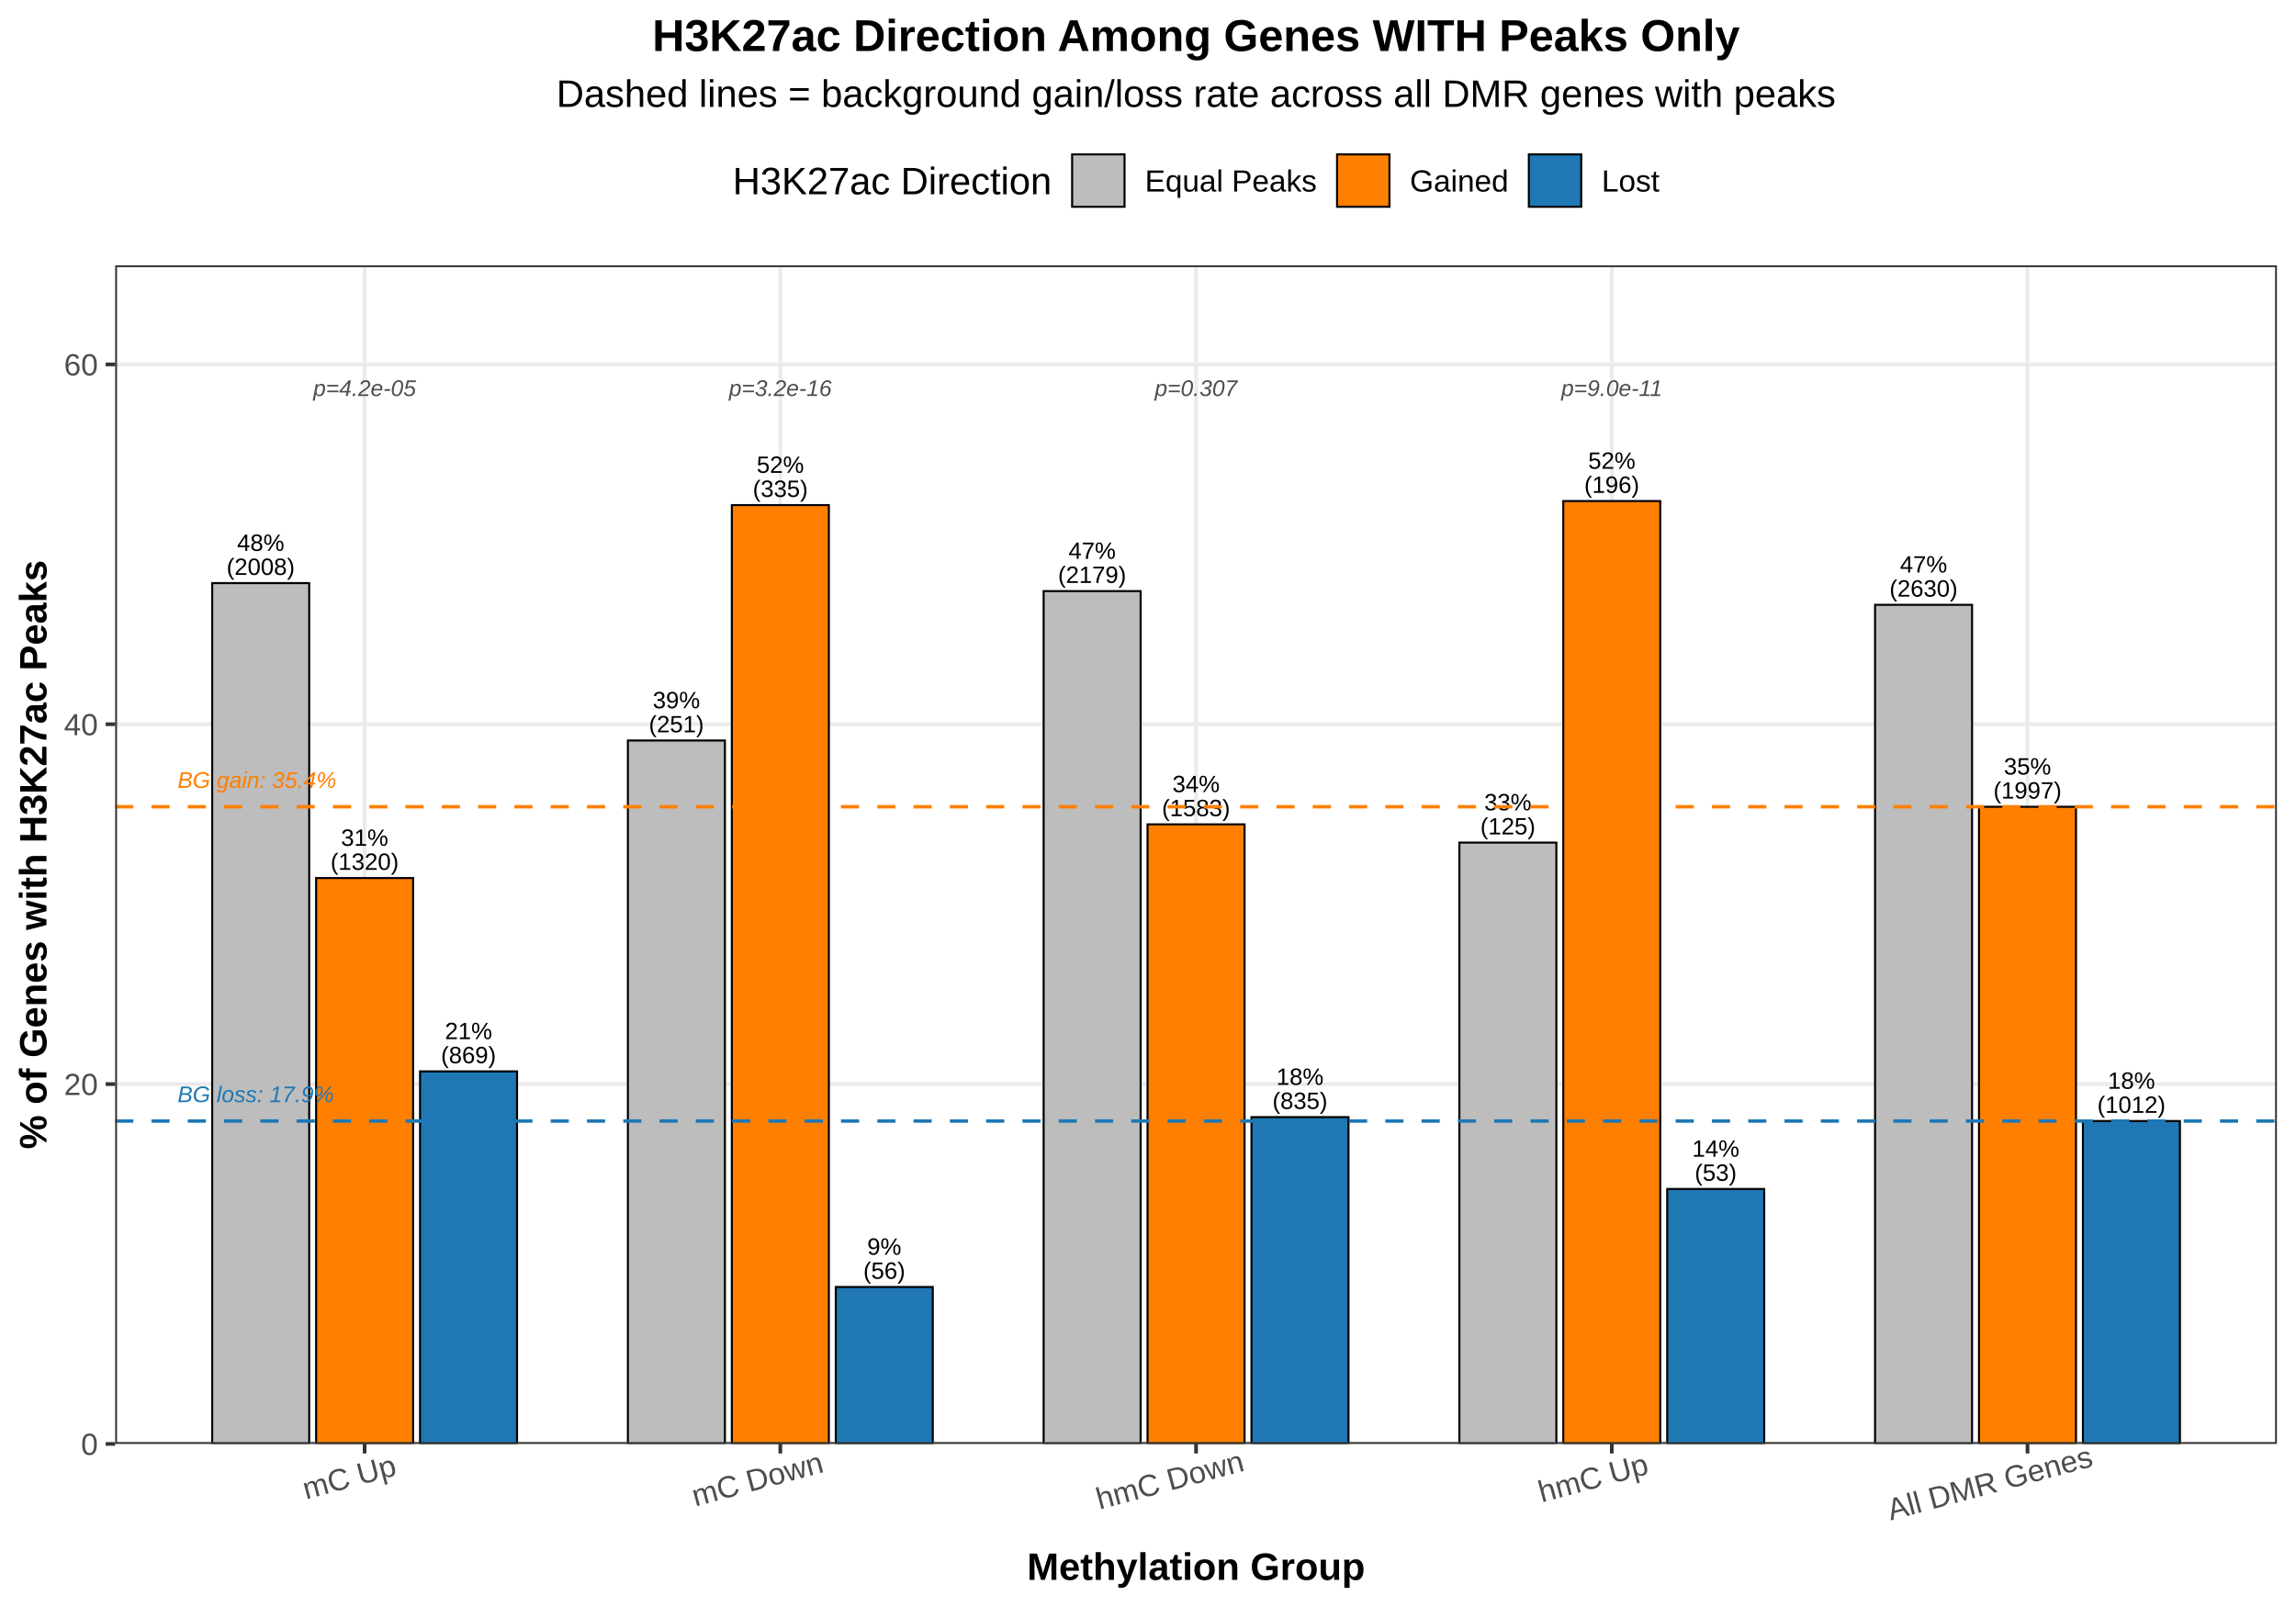
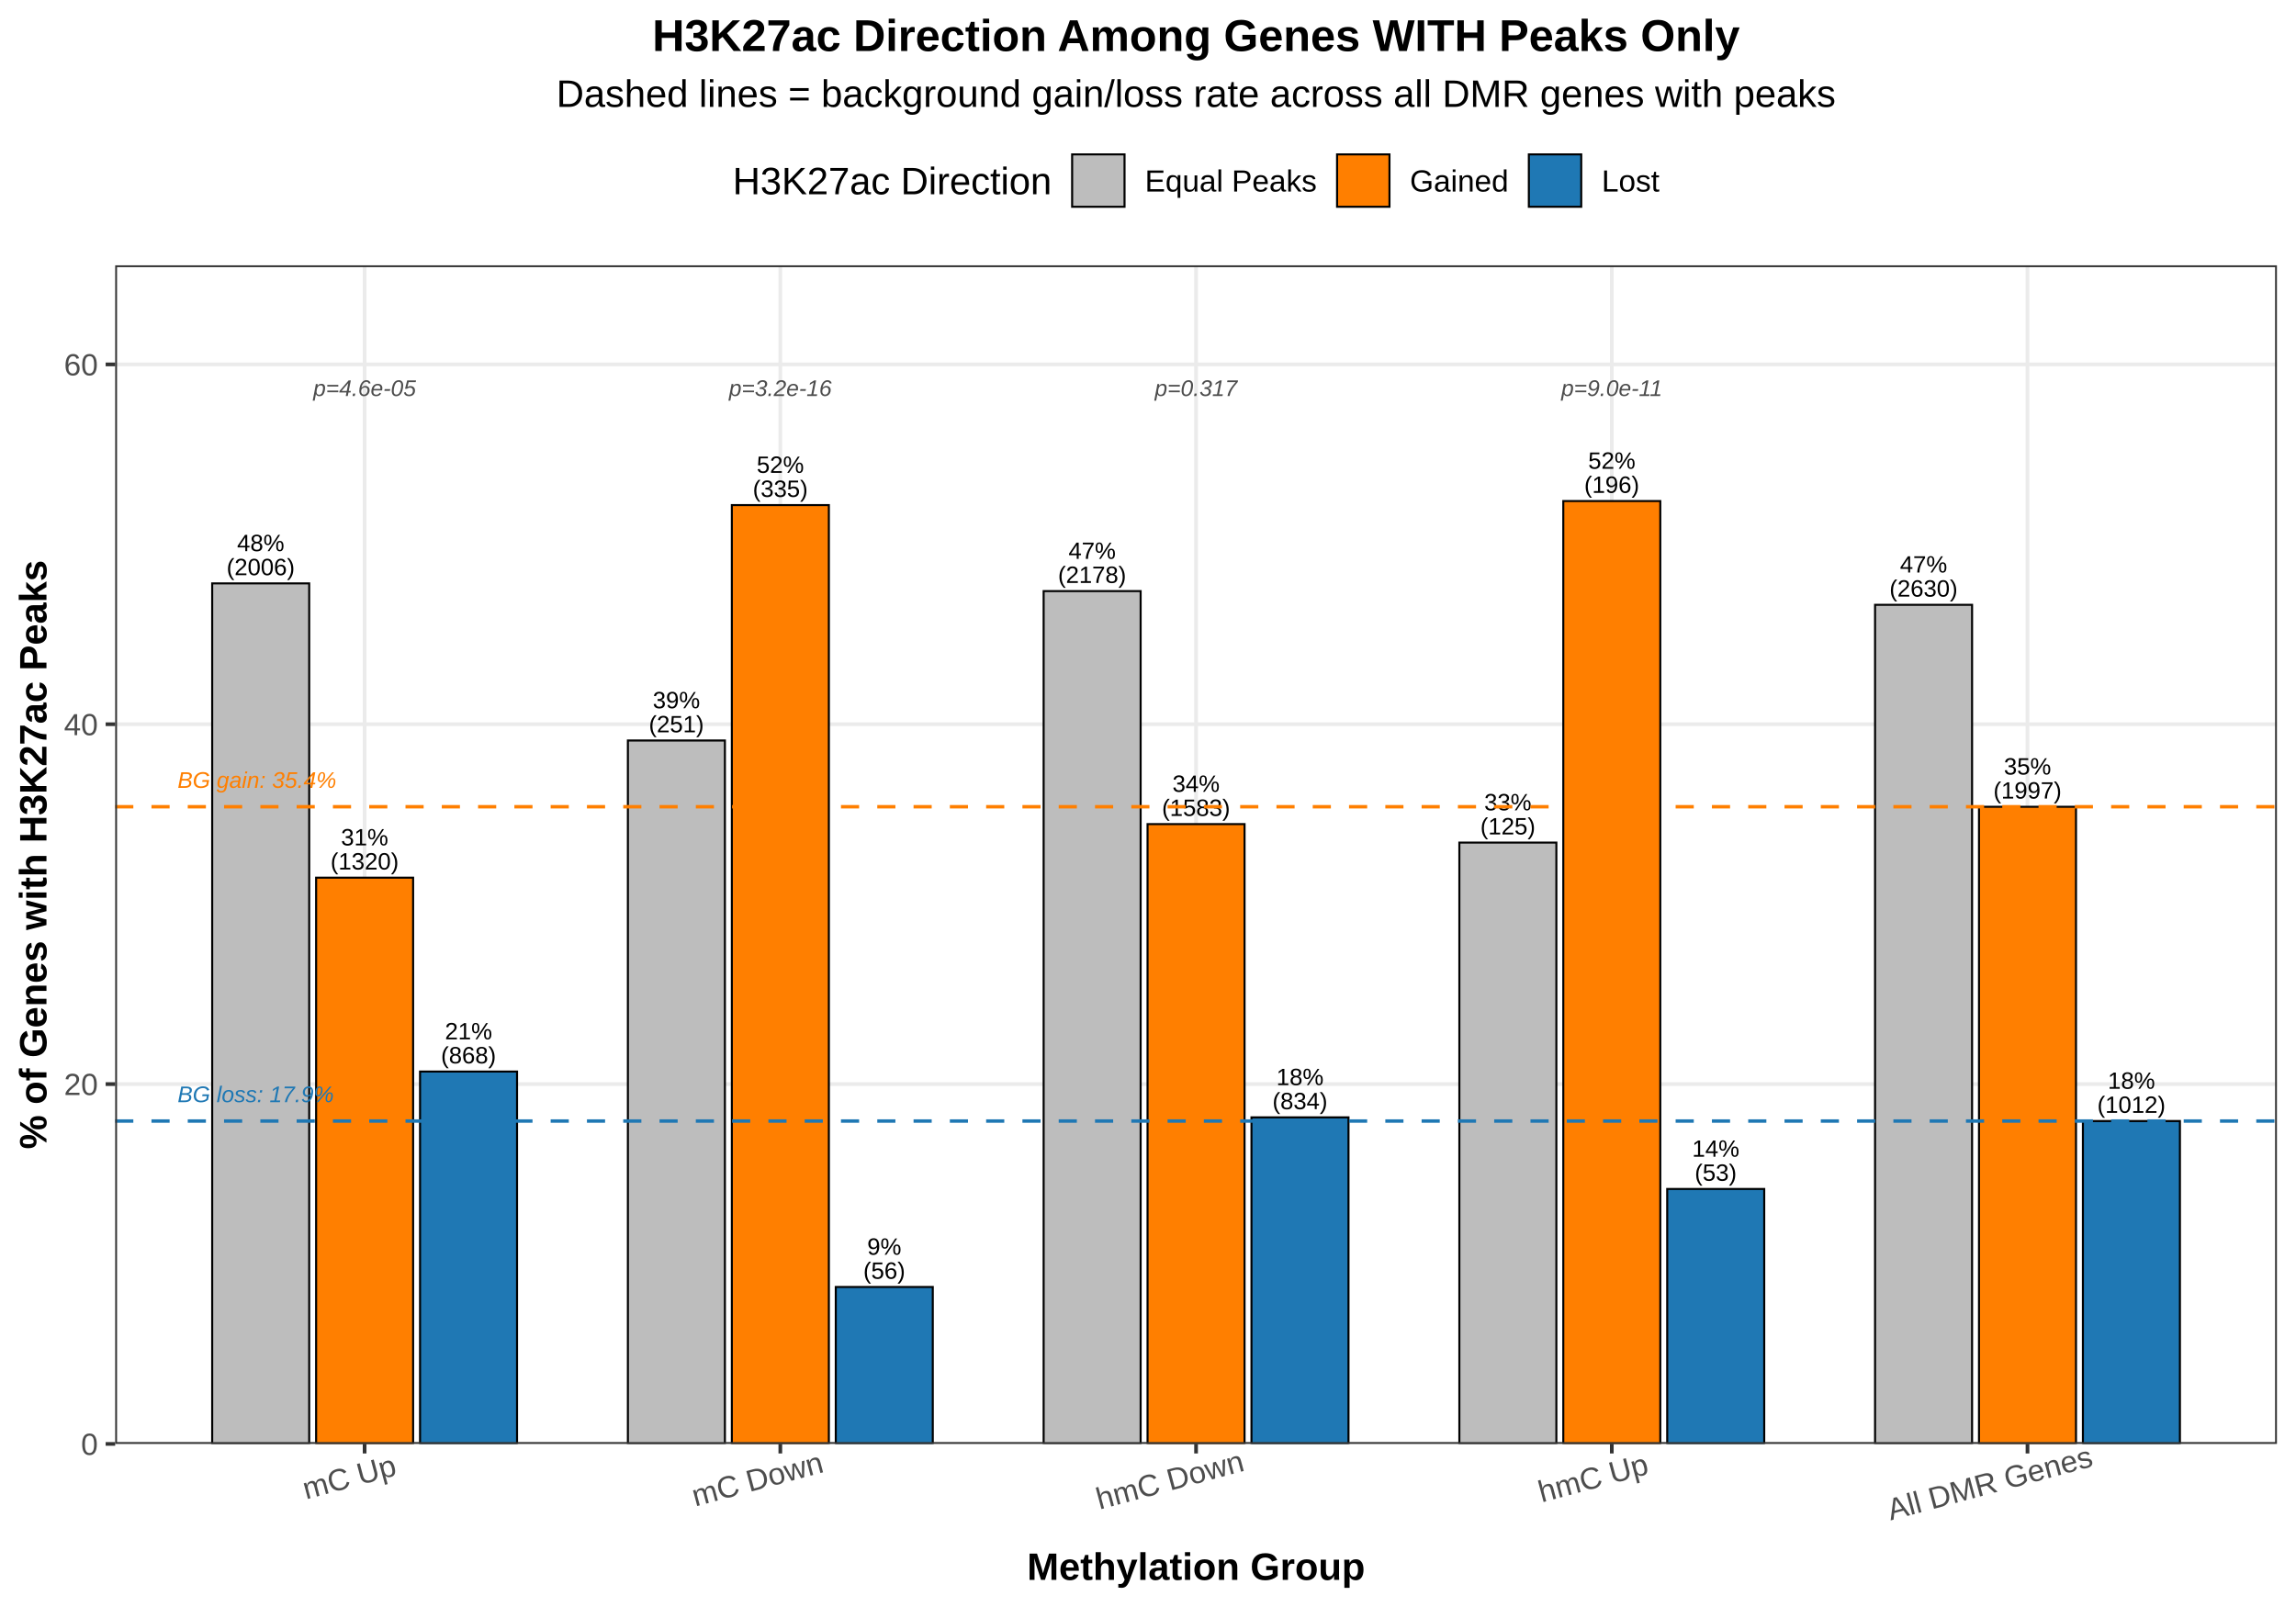
<svg xmlns="http://www.w3.org/2000/svg" width="720.00pt" height="504.00pt" viewBox="0 0 720.00 504.00">
  <g class="svglite">
    <defs>
      <style type="text/css">
    .svglite line, .svglite polyline, .svglite polygon, .svglite path, .svglite rect, .svglite circle {
      fill: none;
      stroke: #000000;
      stroke-linecap: round;
      stroke-linejoin: round;
      stroke-miterlimit: 10.00;
    }
    .svglite text {
      white-space: pre;
    }
    .svglite g.glyphgroup path {
      fill: inherit;
      stroke: none;
    }
  </style>
    </defs>
    <rect width="100%" height="100%" style="stroke: none; fill: #FFFFFF;" />
    <defs>
      <clipPath id="cpMC4wMHw3MjAuMDB8MC4wMHw1MDQuMDA=">
        <rect x="0.00" y="0.00" width="720.00" height="504.00" />
      </clipPath>
    </defs>
    <g clip-path="url(#cpMC4wMHw3MjAuMDB8MC4wMHw1MDQuMDA=)">
      <rect x="0.00" y="0.00" width="720.00" height="504.00" style="stroke-width: 1.16; stroke: #FFFFFF; fill: #FFFFFF;" />
    </g>
    <defs>
      <clipPath id="cpMzYuMTJ8NzE0LjAyfDgzLjIxfDQ1Mi44NQ==">
        <rect x="36.12" y="83.21" width="677.90" height="369.65" />
      </clipPath>
    </defs>
    <g clip-path="url(#cpMzYuMTJ8NzE0LjAyfDgzLjIxfDQ1Mi44NQ==)">
      <rect x="36.12" y="83.21" width="677.90" height="369.65" style="stroke-width: 1.16; stroke: none; fill: #FFFFFF;" />
      <polyline points="36.12,452.85 714.02,452.85 " style="stroke-width: 1.16; stroke: #EBEBEB; stroke-linecap: butt;" />
      <polyline points="36.12,340.00 714.02,340.00 " style="stroke-width: 1.16; stroke: #EBEBEB; stroke-linecap: butt;" />
      <polyline points="36.12,227.14 714.02,227.14 " style="stroke-width: 1.16; stroke: #EBEBEB; stroke-linecap: butt;" />
      <polyline points="36.12,114.29 714.02,114.29 " style="stroke-width: 1.16; stroke: #EBEBEB; stroke-linecap: butt;" />
      <polyline points="114.34,452.85 114.34,83.21 " style="stroke-width: 1.16; stroke: #EBEBEB; stroke-linecap: butt;" />
      <polyline points="244.70,452.85 244.70,83.21 " style="stroke-width: 1.16; stroke: #EBEBEB; stroke-linecap: butt;" />
      <polyline points="375.07,452.85 375.07,83.21 " style="stroke-width: 1.16; stroke: #EBEBEB; stroke-linecap: butt;" />
      <polyline points="505.44,452.85 505.44,83.21 " style="stroke-width: 1.16; stroke: #EBEBEB; stroke-linecap: butt;" />
      <polyline points="635.80,452.85 635.80,83.21 " style="stroke-width: 1.16; stroke: #EBEBEB; stroke-linecap: butt;" />
-       <rect x="359.86" y="258.54" width="30.42" height="194.31" style="stroke-width: 0.64; stroke-linecap: butt; stroke-linejoin: miter; fill: #FF7F00;" />
-       <rect x="327.27" y="185.38" width="30.42" height="267.47" style="stroke-width: 0.64; stroke-linecap: butt; stroke-linejoin: miter; fill: #BDBDBD;" />
-       <rect x="392.45" y="350.36" width="30.42" height="102.50" style="stroke-width: 0.64; stroke-linecap: butt; stroke-linejoin: miter; fill: #1F78B4;" />
+       <rect x="359.86" y="258.46" width="30.42" height="194.40" style="stroke-width: 0.64; stroke-linecap: butt; stroke-linejoin: miter; fill: #FF7F00;" />
+       <rect x="327.27" y="185.39" width="30.42" height="267.46" style="stroke-width: 0.64; stroke-linecap: butt; stroke-linejoin: miter; fill: #BDBDBD;" />
+       <rect x="392.45" y="350.44" width="30.42" height="102.42" style="stroke-width: 0.64; stroke-linecap: butt; stroke-linejoin: miter; fill: #1F78B4;" />
      <rect x="490.23" y="157.14" width="30.42" height="295.72" style="stroke-width: 0.64; stroke-linecap: butt; stroke-linejoin: miter; fill: #FF7F00;" />
      <rect x="457.64" y="264.26" width="30.42" height="188.59" style="stroke-width: 0.64; stroke-linecap: butt; stroke-linejoin: miter; fill: #BDBDBD;" />
      <rect x="522.82" y="372.89" width="30.42" height="79.96" style="stroke-width: 0.64; stroke-linecap: butt; stroke-linejoin: miter; fill: #1F78B4;" />
      <rect x="229.50" y="158.41" width="30.42" height="294.44" style="stroke-width: 0.64; stroke-linecap: butt; stroke-linejoin: miter; fill: #FF7F00;" />
      <rect x="196.90" y="232.24" width="30.42" height="220.61" style="stroke-width: 0.64; stroke-linecap: butt; stroke-linejoin: miter; fill: #BDBDBD;" />
      <rect x="262.09" y="403.63" width="30.42" height="49.22" style="stroke-width: 0.64; stroke-linecap: butt; stroke-linejoin: miter; fill: #1F78B4;" />
-       <rect x="99.13" y="275.38" width="30.42" height="177.47" style="stroke-width: 0.64; stroke-linecap: butt; stroke-linejoin: miter; fill: #FF7F00;" />
-       <rect x="66.54" y="182.88" width="30.42" height="269.97" style="stroke-width: 0.64; stroke-linecap: butt; stroke-linejoin: miter; fill: #BDBDBD;" />
-       <rect x="131.72" y="336.02" width="30.42" height="116.83" style="stroke-width: 0.64; stroke-linecap: butt; stroke-linejoin: miter; fill: #1F78B4;" />
+       <rect x="99.13" y="275.26" width="30.42" height="177.60" style="stroke-width: 0.64; stroke-linecap: butt; stroke-linejoin: miter; fill: #FF7F00;" />
+       <rect x="66.54" y="182.96" width="30.42" height="269.89" style="stroke-width: 0.64; stroke-linecap: butt; stroke-linejoin: miter; fill: #BDBDBD;" />
+       <rect x="131.72" y="336.07" width="30.42" height="116.78" style="stroke-width: 0.64; stroke-linecap: butt; stroke-linejoin: miter; fill: #1F78B4;" />
      <rect x="620.59" y="253.02" width="30.42" height="199.83" style="stroke-width: 0.64; stroke-linecap: butt; stroke-linejoin: miter; fill: #FF7F00;" />
      <rect x="588.00" y="189.68" width="30.42" height="263.18" style="stroke-width: 0.64; stroke-linecap: butt; stroke-linejoin: miter; fill: #BDBDBD;" />
      <rect x="653.18" y="351.59" width="30.42" height="101.27" style="stroke-width: 0.64; stroke-linecap: butt; stroke-linejoin: miter; fill: #1F78B4;" />
-       <text x="375.07" y="248.43" text-anchor="middle" style="font-size: 7.40px; font-family: &quot;Arial&quot;;" textLength="14.80px" lengthAdjust="spacingAndGlyphs">34%</text>
-       <text x="375.07" y="255.97" text-anchor="middle" style="font-size: 7.40px; font-family: &quot;Arial&quot;;" textLength="21.38px" lengthAdjust="spacingAndGlyphs">(1583)</text>
-       <text x="342.48" y="175.27" text-anchor="middle" style="font-size: 7.40px; font-family: &quot;Arial&quot;;" textLength="14.80px" lengthAdjust="spacingAndGlyphs">47%</text>
-       <text x="342.48" y="182.82" text-anchor="middle" style="font-size: 7.40px; font-family: &quot;Arial&quot;;" textLength="21.38px" lengthAdjust="spacingAndGlyphs">(2179)</text>
-       <text x="407.66" y="340.24" text-anchor="middle" style="font-size: 7.40px; font-family: &quot;Arial&quot;;" textLength="14.80px" lengthAdjust="spacingAndGlyphs">18%</text>
-       <text x="407.66" y="347.79" text-anchor="middle" style="font-size: 7.40px; font-family: &quot;Arial&quot;;" textLength="17.27px" lengthAdjust="spacingAndGlyphs">(835)</text>
+       <text x="375.07" y="248.34" text-anchor="middle" style="font-size: 7.40px; font-family: &quot;Arial&quot;;" textLength="14.80px" lengthAdjust="spacingAndGlyphs">34%</text>
+       <text x="375.07" y="255.89" text-anchor="middle" style="font-size: 7.40px; font-family: &quot;Arial&quot;;" textLength="21.38px" lengthAdjust="spacingAndGlyphs">(1583)</text>
+       <text x="342.48" y="175.28" text-anchor="middle" style="font-size: 7.40px; font-family: &quot;Arial&quot;;" textLength="14.80px" lengthAdjust="spacingAndGlyphs">47%</text>
+       <text x="342.48" y="182.82" text-anchor="middle" style="font-size: 7.40px; font-family: &quot;Arial&quot;;" textLength="21.38px" lengthAdjust="spacingAndGlyphs">(2178)</text>
+       <text x="407.66" y="340.32" text-anchor="middle" style="font-size: 7.40px; font-family: &quot;Arial&quot;;" textLength="14.80px" lengthAdjust="spacingAndGlyphs">18%</text>
+       <text x="407.66" y="347.87" text-anchor="middle" style="font-size: 7.40px; font-family: &quot;Arial&quot;;" textLength="17.27px" lengthAdjust="spacingAndGlyphs">(834)</text>
      <text x="505.44" y="147.02" text-anchor="middle" style="font-size: 7.40px; font-family: &quot;Arial&quot;;" textLength="14.80px" lengthAdjust="spacingAndGlyphs">52%</text>
      <text x="505.44" y="154.57" text-anchor="middle" style="font-size: 7.40px; font-family: &quot;Arial&quot;;" textLength="17.27px" lengthAdjust="spacingAndGlyphs">(196)</text>
      <text x="472.85" y="254.14" text-anchor="middle" style="font-size: 7.40px; font-family: &quot;Arial&quot;;" textLength="14.80px" lengthAdjust="spacingAndGlyphs">33%</text>
      <text x="472.85" y="261.69" text-anchor="middle" style="font-size: 7.40px; font-family: &quot;Arial&quot;;" textLength="17.27px" lengthAdjust="spacingAndGlyphs">(125)</text>
      <text x="538.03" y="362.78" text-anchor="middle" style="font-size: 7.40px; font-family: &quot;Arial&quot;;" textLength="14.80px" lengthAdjust="spacingAndGlyphs">14%</text>
      <text x="538.03" y="370.32" text-anchor="middle" style="font-size: 7.40px; font-family: &quot;Arial&quot;;" textLength="13.16px" lengthAdjust="spacingAndGlyphs">(53)</text>
      <text x="244.70" y="148.30" text-anchor="middle" style="font-size: 7.40px; font-family: &quot;Arial&quot;;" textLength="14.80px" lengthAdjust="spacingAndGlyphs">52%</text>
      <text x="244.70" y="155.84" text-anchor="middle" style="font-size: 7.40px; font-family: &quot;Arial&quot;;" textLength="17.27px" lengthAdjust="spacingAndGlyphs">(335)</text>
      <text x="212.11" y="222.13" text-anchor="middle" style="font-size: 7.40px; font-family: &quot;Arial&quot;;" textLength="14.80px" lengthAdjust="spacingAndGlyphs">39%</text>
      <text x="212.11" y="229.67" text-anchor="middle" style="font-size: 7.40px; font-family: &quot;Arial&quot;;" textLength="17.27px" lengthAdjust="spacingAndGlyphs">(251)</text>
      <text x="277.30" y="393.52" text-anchor="middle" style="font-size: 7.40px; font-family: &quot;Arial&quot;;" textLength="10.69px" lengthAdjust="spacingAndGlyphs">9%</text>
      <text x="277.30" y="401.06" text-anchor="middle" style="font-size: 7.40px; font-family: &quot;Arial&quot;;" textLength="13.16px" lengthAdjust="spacingAndGlyphs">(56)</text>
-       <text x="114.34" y="265.27" text-anchor="middle" style="font-size: 7.40px; font-family: &quot;Arial&quot;;" textLength="14.80px" lengthAdjust="spacingAndGlyphs">31%</text>
-       <text x="114.34" y="272.81" text-anchor="middle" style="font-size: 7.40px; font-family: &quot;Arial&quot;;" textLength="21.38px" lengthAdjust="spacingAndGlyphs">(1320)</text>
-       <text x="81.75" y="172.77" text-anchor="middle" style="font-size: 7.40px; font-family: &quot;Arial&quot;;" textLength="14.80px" lengthAdjust="spacingAndGlyphs">48%</text>
-       <text x="81.75" y="180.31" text-anchor="middle" style="font-size: 7.40px; font-family: &quot;Arial&quot;;" textLength="21.38px" lengthAdjust="spacingAndGlyphs">(2008)</text>
-       <text x="146.93" y="325.90" text-anchor="middle" style="font-size: 7.40px; font-family: &quot;Arial&quot;;" textLength="14.80px" lengthAdjust="spacingAndGlyphs">21%</text>
-       <text x="146.93" y="333.45" text-anchor="middle" style="font-size: 7.40px; font-family: &quot;Arial&quot;;" textLength="17.27px" lengthAdjust="spacingAndGlyphs">(869)</text>
+       <text x="114.34" y="265.14" text-anchor="middle" style="font-size: 7.40px; font-family: &quot;Arial&quot;;" textLength="14.80px" lengthAdjust="spacingAndGlyphs">31%</text>
+       <text x="114.34" y="272.69" text-anchor="middle" style="font-size: 7.40px; font-family: &quot;Arial&quot;;" textLength="21.38px" lengthAdjust="spacingAndGlyphs">(1320)</text>
+       <text x="81.75" y="172.85" text-anchor="middle" style="font-size: 7.40px; font-family: &quot;Arial&quot;;" textLength="14.80px" lengthAdjust="spacingAndGlyphs">48%</text>
+       <text x="81.75" y="180.39" text-anchor="middle" style="font-size: 7.40px; font-family: &quot;Arial&quot;;" textLength="21.38px" lengthAdjust="spacingAndGlyphs">(2006)</text>
+       <text x="146.93" y="325.96" text-anchor="middle" style="font-size: 7.40px; font-family: &quot;Arial&quot;;" textLength="14.80px" lengthAdjust="spacingAndGlyphs">21%</text>
+       <text x="146.93" y="333.50" text-anchor="middle" style="font-size: 7.40px; font-family: &quot;Arial&quot;;" textLength="17.27px" lengthAdjust="spacingAndGlyphs">(868)</text>
      <text x="635.80" y="242.91" text-anchor="middle" style="font-size: 7.40px; font-family: &quot;Arial&quot;;" textLength="14.80px" lengthAdjust="spacingAndGlyphs">35%</text>
      <text x="635.80" y="250.45" text-anchor="middle" style="font-size: 7.40px; font-family: &quot;Arial&quot;;" textLength="21.38px" lengthAdjust="spacingAndGlyphs">(1997)</text>
      <text x="603.21" y="179.56" text-anchor="middle" style="font-size: 7.40px; font-family: &quot;Arial&quot;;" textLength="14.80px" lengthAdjust="spacingAndGlyphs">47%</text>
      <text x="603.21" y="187.11" text-anchor="middle" style="font-size: 7.40px; font-family: &quot;Arial&quot;;" textLength="21.38px" lengthAdjust="spacingAndGlyphs">(2630)</text>
      <text x="668.39" y="341.47" text-anchor="middle" style="font-size: 7.40px; font-family: &quot;Arial&quot;;" textLength="14.80px" lengthAdjust="spacingAndGlyphs">18%</text>
      <text x="668.39" y="349.02" text-anchor="middle" style="font-size: 7.40px; font-family: &quot;Arial&quot;;" textLength="21.38px" lengthAdjust="spacingAndGlyphs">(1012)</text>
      <line x1="36.12" y1="253.02" x2="714.02" y2="253.02" style="stroke-width: 1.07; stroke: #FF7F00; stroke-dasharray: 5.69,5.69; stroke-linecap: butt;" />
      <text x="55.67" y="247.10" style="font-size: 7.11px; font-style: italic;fill: #FF7F00; font-family: &quot;Arial&quot;;" textLength="49.77px" lengthAdjust="spacingAndGlyphs">BG gain: 35.4%</text>
      <line x1="36.12" y1="351.59" x2="714.02" y2="351.59" style="stroke-width: 1.07; stroke: #1F78B4; stroke-dasharray: 5.69,5.69; stroke-linecap: butt;" />
      <text x="55.67" y="345.67" style="font-size: 7.11px; font-style: italic;fill: #1F78B4; font-family: &quot;Arial&quot;;" textLength="48.98px" lengthAdjust="spacingAndGlyphs">BG loss: 17.9%</text>
-       <text x="114.34" y="124.20" text-anchor="middle" style="font-size: 7.11px; font-style: italic;fill: #4D4D4D; font-family: &quot;Arial&quot;;" textLength="32.22px" lengthAdjust="spacingAndGlyphs">p=4.2e-05</text>
+       <text x="114.34" y="124.20" text-anchor="middle" style="font-size: 7.11px; font-style: italic;fill: #4D4D4D; font-family: &quot;Arial&quot;;" textLength="32.22px" lengthAdjust="spacingAndGlyphs">p=4.6e-05</text>
      <text x="244.70" y="124.20" text-anchor="middle" style="font-size: 7.11px; font-style: italic;fill: #4D4D4D; font-family: &quot;Arial&quot;;" textLength="32.22px" lengthAdjust="spacingAndGlyphs">p=3.2e-16</text>
-       <text x="375.07" y="124.20" text-anchor="middle" style="font-size: 7.11px; font-style: italic;fill: #4D4D4D; font-family: &quot;Arial&quot;;" textLength="25.89px" lengthAdjust="spacingAndGlyphs">p=0.307</text>
+       <text x="375.07" y="124.20" text-anchor="middle" style="font-size: 7.11px; font-style: italic;fill: #4D4D4D; font-family: &quot;Arial&quot;;" textLength="25.89px" lengthAdjust="spacingAndGlyphs">p=0.317</text>
      <text x="505.44" y="124.20" text-anchor="middle" style="font-size: 7.11px; font-style: italic;fill: #4D4D4D; font-family: &quot;Arial&quot;;" textLength="31.69px" lengthAdjust="spacingAndGlyphs">p=9.0e-11</text>
      <rect x="36.12" y="83.21" width="677.90" height="369.65" style="stroke-width: 1.16; stroke: #333333;" />
    </g>
    <g clip-path="url(#cpMC4wMHw3MjAuMDB8MC4wMHw1MDQuMDA=)">
      <text x="30.74" y="456.29" text-anchor="end" style="font-size: 9.60px;fill: #4D4D4D; font-family: &quot;Arial&quot;;" textLength="5.33px" lengthAdjust="spacingAndGlyphs">0</text>
      <text x="30.74" y="343.43" text-anchor="end" style="font-size: 9.60px;fill: #4D4D4D; font-family: &quot;Arial&quot;;" textLength="10.66px" lengthAdjust="spacingAndGlyphs">20</text>
      <text x="30.74" y="230.58" text-anchor="end" style="font-size: 9.60px;fill: #4D4D4D; font-family: &quot;Arial&quot;;" textLength="10.66px" lengthAdjust="spacingAndGlyphs">40</text>
      <text x="30.74" y="117.72" text-anchor="end" style="font-size: 9.60px;fill: #4D4D4D; font-family: &quot;Arial&quot;;" textLength="10.66px" lengthAdjust="spacingAndGlyphs">60</text>
      <polyline points="33.13,452.85 36.12,452.85 " style="stroke-width: 1.16; stroke: #333333; stroke-linecap: butt;" />
      <polyline points="33.13,340.00 36.12,340.00 " style="stroke-width: 1.16; stroke: #333333; stroke-linecap: butt;" />
      <polyline points="33.13,227.14 36.12,227.14 " style="stroke-width: 1.16; stroke: #333333; stroke-linecap: butt;" />
      <polyline points="33.13,114.29 36.12,114.29 " style="stroke-width: 1.16; stroke: #333333; stroke-linecap: butt;" />
      <polyline points="114.34,455.84 114.34,452.85 " style="stroke-width: 1.16; stroke: #333333; stroke-linecap: butt;" />
      <polyline points="244.70,455.84 244.70,452.85 " style="stroke-width: 1.16; stroke: #333333; stroke-linecap: butt;" />
      <polyline points="375.07,455.84 375.07,452.85 " style="stroke-width: 1.16; stroke: #333333; stroke-linecap: butt;" />
      <polyline points="505.44,455.84 505.44,452.85 " style="stroke-width: 1.16; stroke: #333333; stroke-linecap: butt;" />
      <polyline points="635.80,455.84 635.80,452.85 " style="stroke-width: 1.16; stroke: #333333; stroke-linecap: butt;" />
      <text transform="translate(110.35,466.41) rotate(-15)" text-anchor="middle" style="font-size: 9.60px;fill: #4D4D4D; font-family: &quot;Arial&quot;;" textLength="29.83px" lengthAdjust="spacingAndGlyphs">mC Up</text>
      <text transform="translate(238.35,467.05) rotate(-15)" text-anchor="middle" style="font-size: 9.60px;fill: #4D4D4D; font-family: &quot;Arial&quot;;" textLength="42.08px" lengthAdjust="spacingAndGlyphs">mC Down</text>
      <text transform="translate(367.69,467.32) rotate(-15)" text-anchor="middle" style="font-size: 9.60px;fill: #4D4D4D; font-family: &quot;Arial&quot;;" textLength="47.41px" lengthAdjust="spacingAndGlyphs">hmC Down</text>
      <text transform="translate(500.42,466.69) rotate(-15)" text-anchor="middle" style="font-size: 9.60px;fill: #4D4D4D; font-family: &quot;Arial&quot;;" textLength="35.16px" lengthAdjust="spacingAndGlyphs">hmC Up</text>
      <text transform="translate(624.82,468.29) rotate(-15)" text-anchor="middle" style="font-size: 9.60px;fill: #4D4D4D; font-family: &quot;Arial&quot;;" textLength="66.08px" lengthAdjust="spacingAndGlyphs">All DMR Genes</text>
      <text x="375.07" y="495.50" text-anchor="middle" style="font-size: 12.00px; font-weight: bold; font-family: &quot;Arial&quot;;" textLength="105.97px" lengthAdjust="spacingAndGlyphs">Methylation Group</text>
      <text transform="translate(14.57,268.03) rotate(-90)" text-anchor="middle" style="font-size: 12.00px; font-weight: bold; font-family: &quot;Arial&quot;;" textLength="184.69px" lengthAdjust="spacingAndGlyphs">% of Genes with H3K27ac Peaks</text>
      <rect x="223.78" y="42.02" width="302.58" height="29.24" style="stroke-width: 1.16; stroke: none; fill: #FFFFFF;" />
      <text x="229.76" y="60.93" style="font-size: 12.00px; font-family: &quot;Arial&quot;;" textLength="100.05px" lengthAdjust="spacingAndGlyphs">H3K27ac Direction</text>
      <rect x="335.78" y="47.99" width="17.28" height="17.28" style="stroke-width: 1.16; stroke: none; fill: #FFFFFF;" />
      <rect x="336.21" y="48.42" width="16.43" height="16.43" style="stroke-width: 0.64; stroke-linecap: butt; stroke-linejoin: miter; fill: #BDBDBD;" />
      <rect x="418.86" y="47.99" width="17.28" height="17.28" style="stroke-width: 1.16; stroke: none; fill: #FFFFFF;" />
      <rect x="419.29" y="48.42" width="16.43" height="16.43" style="stroke-width: 0.64; stroke-linecap: butt; stroke-linejoin: miter; fill: #FF7F00;" />
      <rect x="479.00" y="47.99" width="17.28" height="17.28" style="stroke-width: 1.16; stroke: none; fill: #FFFFFF;" />
      <rect x="479.43" y="48.42" width="16.43" height="16.43" style="stroke-width: 0.64; stroke-linecap: butt; stroke-linejoin: miter; fill: #1F78B4;" />
      <text x="359.04" y="60.07" style="font-size: 9.60px; font-family: &quot;Arial&quot;;" textLength="53.84px" lengthAdjust="spacingAndGlyphs">Equal Peaks</text>
      <text x="442.12" y="60.07" style="font-size: 9.60px; font-family: &quot;Arial&quot;;" textLength="30.91px" lengthAdjust="spacingAndGlyphs">Gained</text>
      <text x="502.26" y="60.07" style="font-size: 9.60px; font-family: &quot;Arial&quot;;" textLength="18.12px" lengthAdjust="spacingAndGlyphs">Lost</text>
      <text x="375.07" y="33.52" text-anchor="middle" style="font-size: 12.00px; font-family: &quot;Arial&quot;;" textLength="401.16px" lengthAdjust="spacingAndGlyphs">Dashed lines = background gain/loss rate across all DMR genes with peaks</text>
      <text x="375.07" y="16.00" text-anchor="middle" style="font-size: 14.00px; font-weight: bold; font-family: &quot;Arial&quot;;" textLength="340.94px" lengthAdjust="spacingAndGlyphs">H3K27ac Direction Among Genes WITH Peaks Only</text>
    </g>
  </g>
</svg>
